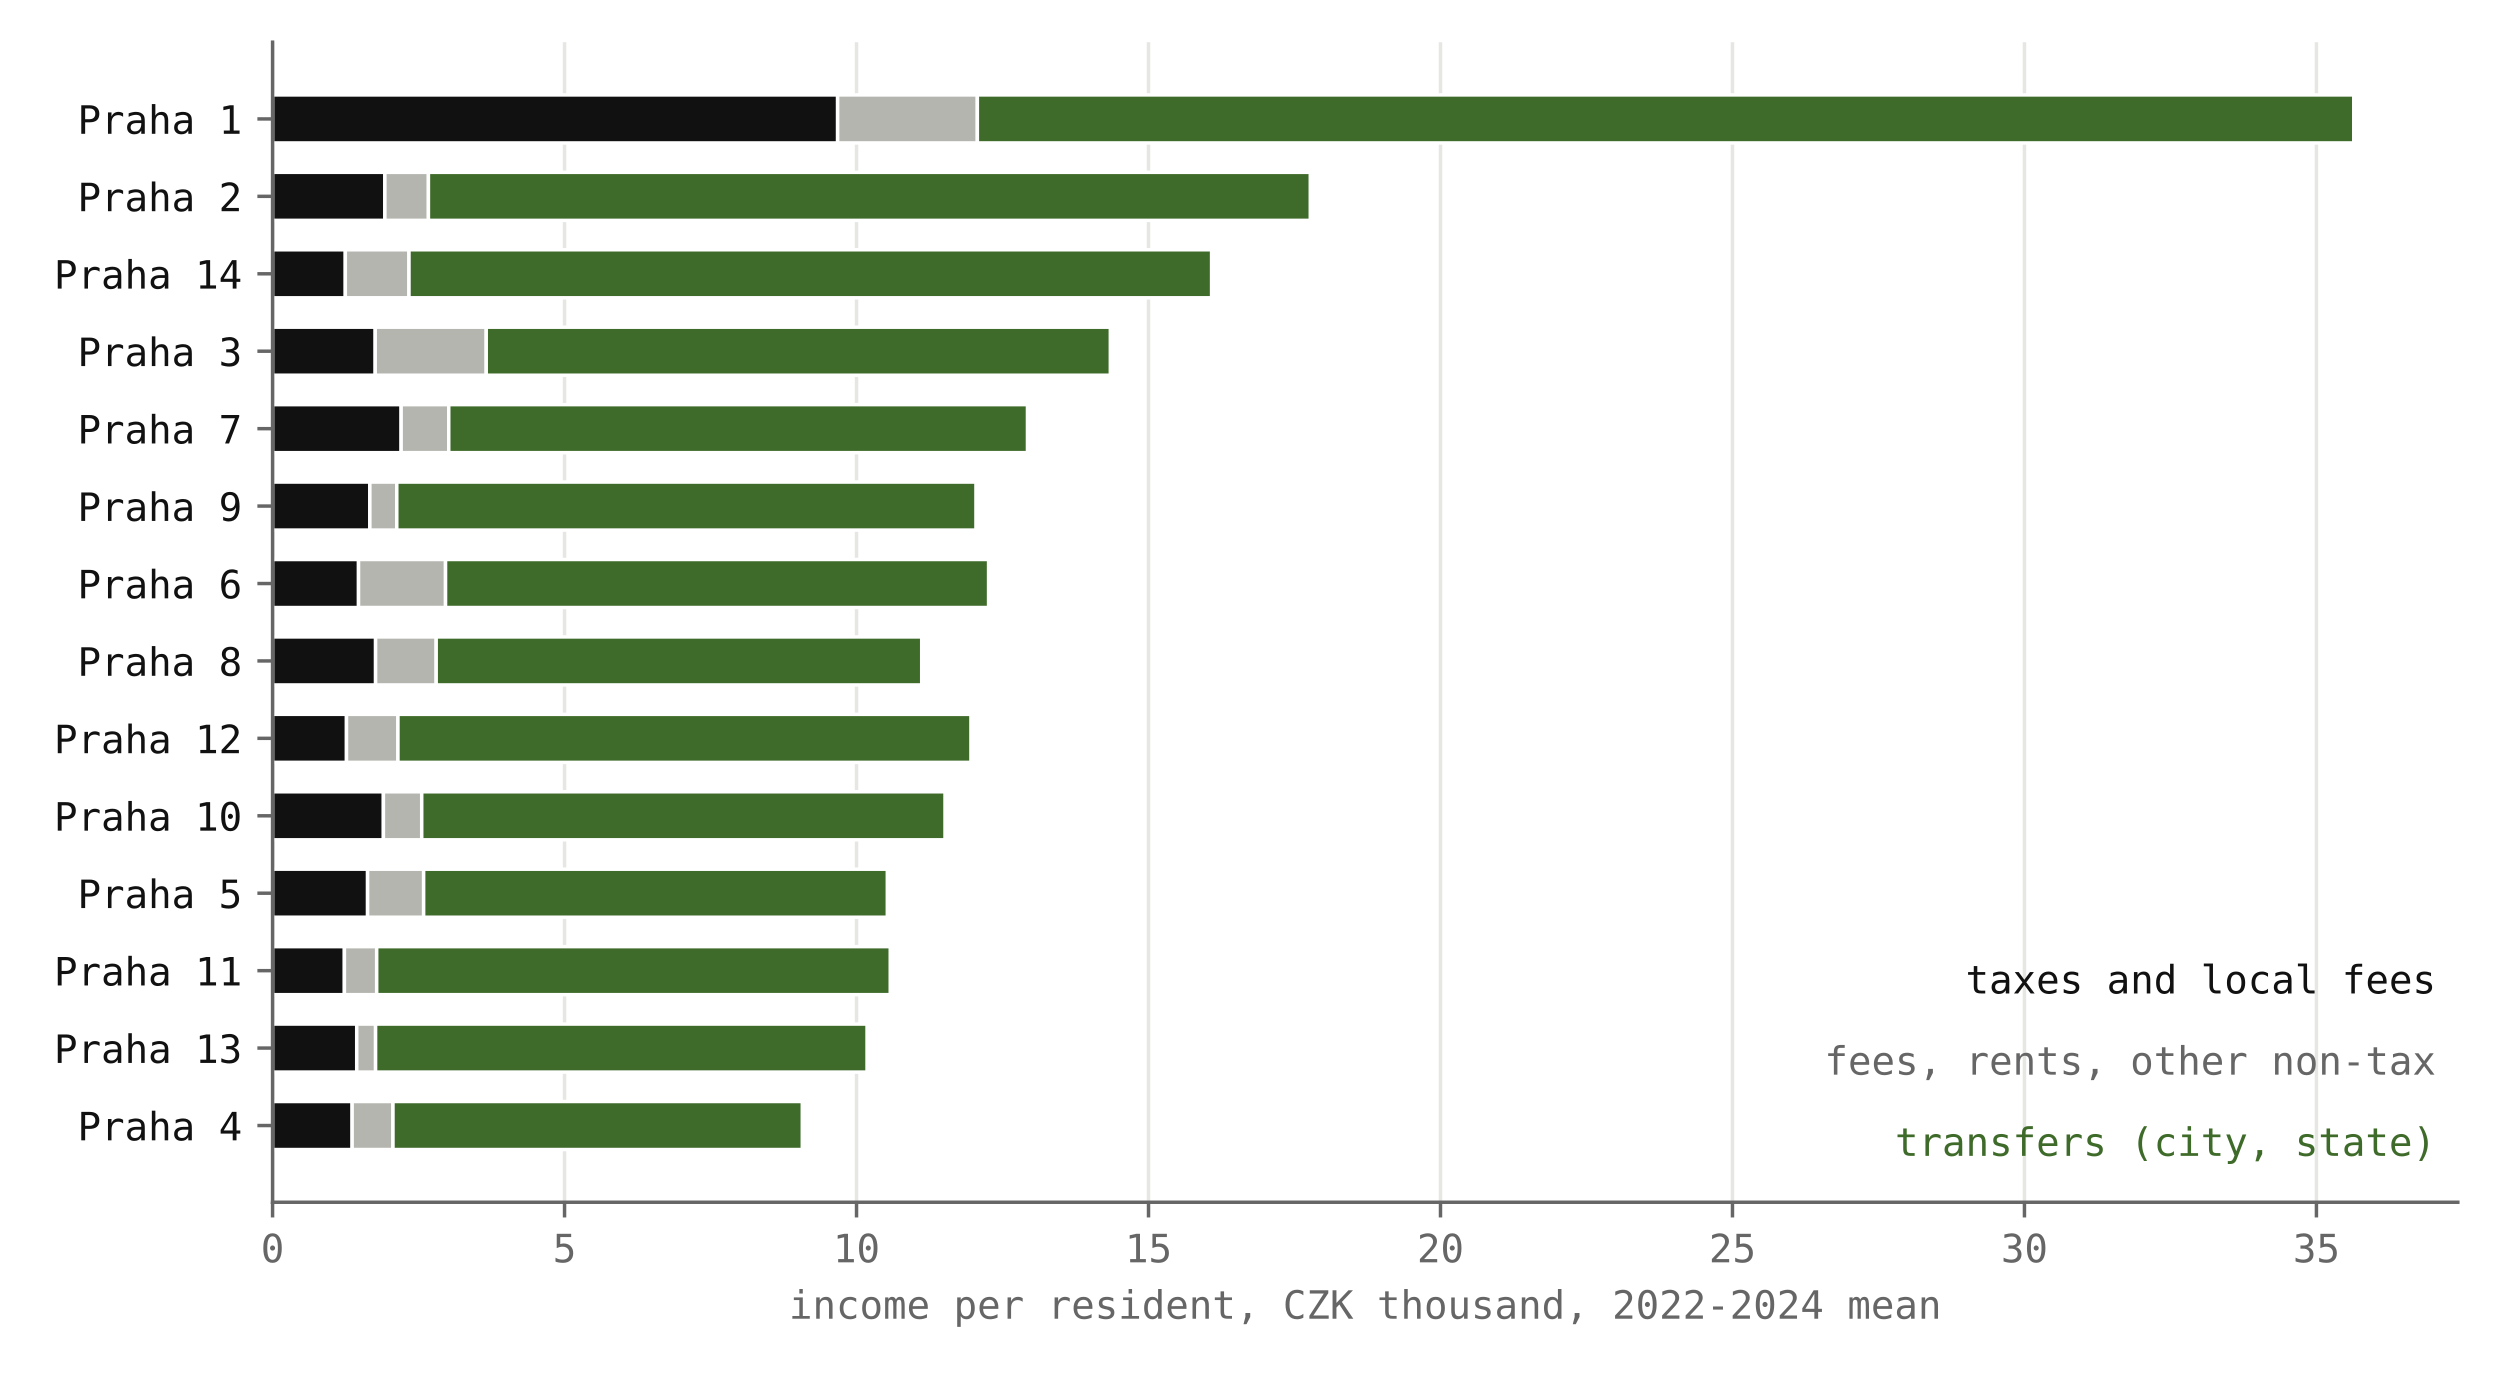
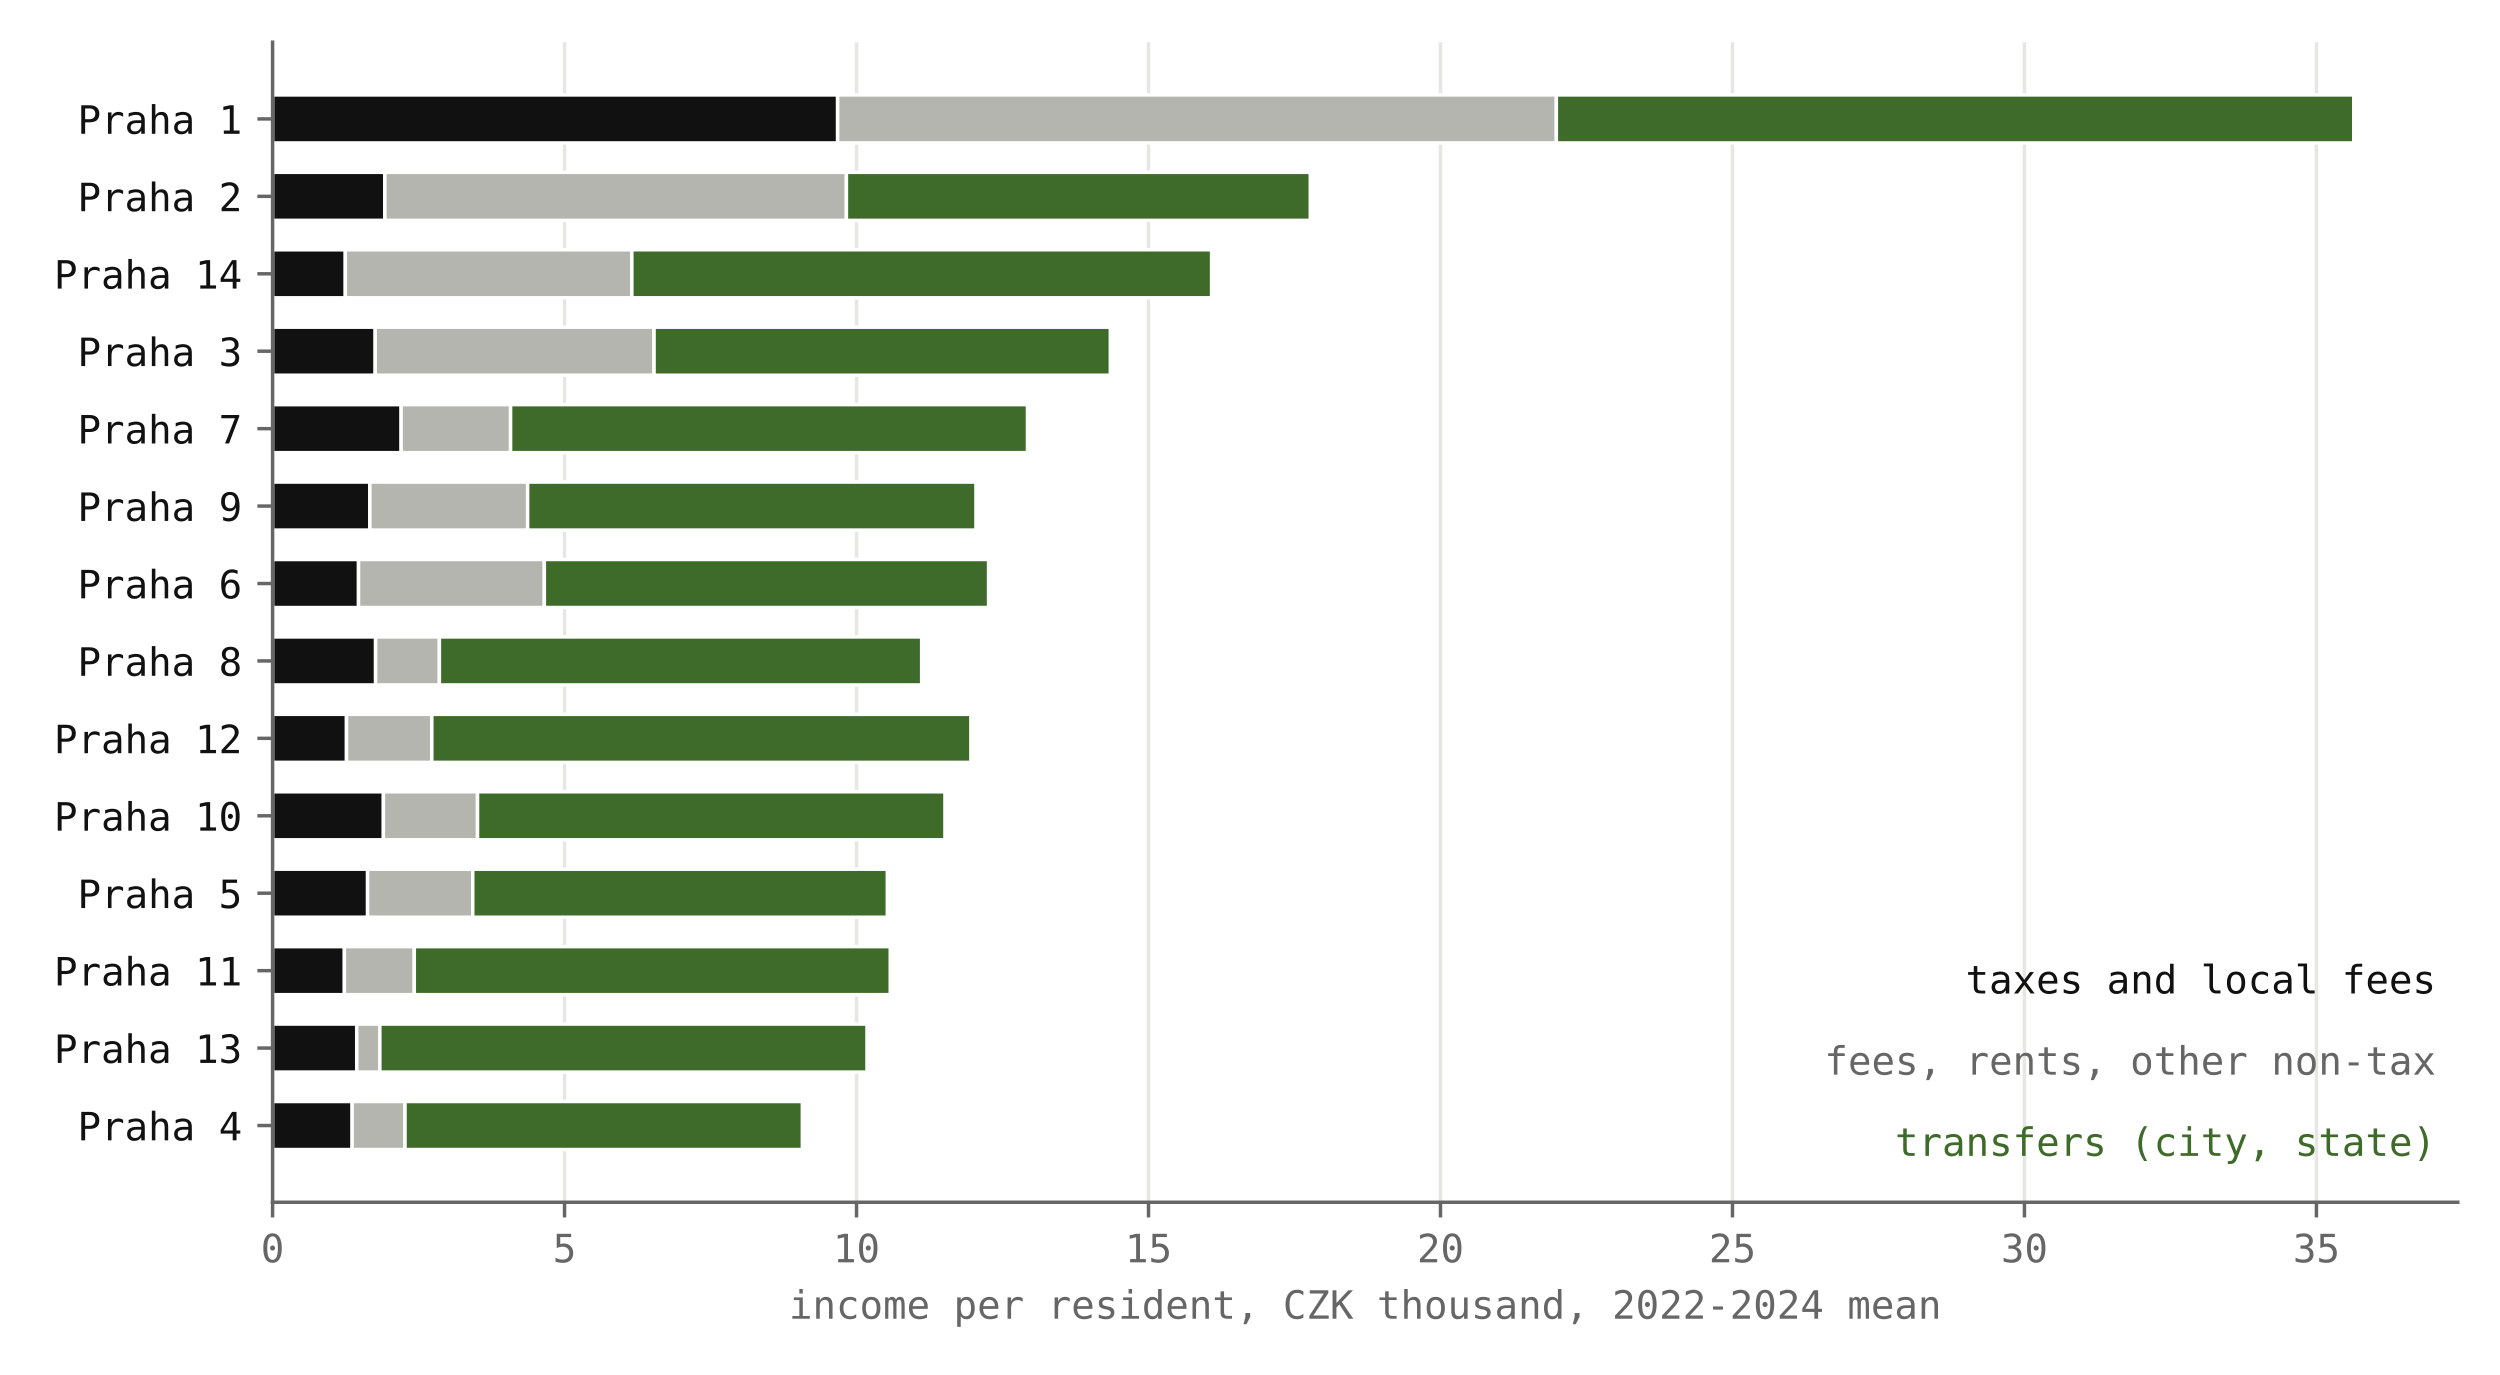
<svg xmlns="http://www.w3.org/2000/svg" xmlns:xlink="http://www.w3.org/1999/xlink" width="576pt" height="316.8pt" viewBox="0 0 576 316.8" version="1.1">
  <defs>
    <style type="text/css">*{stroke-linejoin: round; stroke-linecap: butt}</style>
  </defs>
  <g id="figure_1">
    <g id="patch_1">
      <path d="M 0 316.8  L 576 316.8  L 576 0  L 0 0  z " style="fill: #ffffff" />
    </g>
    <g id="axes_1">
      <g id="patch_2">
        <path d="M 62.8 276.998  L 566.28 276.998  L 566.28 9.72  L 62.8 9.72  z " style="fill: #ffffff" />
      </g>
      <g id="matplotlib.axis_1">
        <g id="xtick_1">
          <g id="line2d_1">
-             <path d="M 62.8 276.998  L 62.8 9.72  " clip-path="url(#p668b9b64ab)" style="fill: none; stroke: #e6e6e3; stroke-width: 0.8; stroke-linecap: square" />
+             <path d="M 62.8 276.998  L 62.8 9.72  " clip-path="url(#p2d9fb5befb)" style="fill: none; stroke: #e6e6e3; stroke-width: 0.8; stroke-linecap: square" />
          </g>
          <g id="line2d_2">
            <defs>
-               <path id="m3b0307596c" d="M 0 0  L 0 3.5  " style="stroke: #666666; stroke-width: 0.8" />
+               <path id="m2f05d78829" d="M 0 0  L 0 3.5  " style="stroke: #666666; stroke-width: 0.8" />
            </defs>
            <g>
-               <use xlink:href="#m3b0307596c" x="62.8" y="276.998" style="fill: #666666; stroke: #666666; stroke-width: 0.8" />
+               <use xlink:href="#m2f05d78829" x="62.8" y="276.998" style="fill: #666666; stroke: #666666; stroke-width: 0.8" />
            </g>
          </g>
          <g id="text_1">
            <text style="font-size: 9px; font-family: 'DejaVu Sans Mono', 'Bitstream Vera Sans Mono', 'Computer Modern Typewriter', 'Andale Mono', 'Nimbus Mono L', 'Courier New', 'Courier', 'Fixed', 'Terminal', monospace; text-anchor: middle; fill: #666666" x="62.8" y="290.836" transform="rotate(-0 62.8 290.8358)">0</text>
          </g>
        </g>
        <g id="xtick_2">
          <g id="line2d_3">
-             <path d="M 130.072 276.998  L 130.072 9.72  " clip-path="url(#p668b9b64ab)" style="fill: none; stroke: #e6e6e3; stroke-width: 0.8; stroke-linecap: square" />
+             <path d="M 130.072 276.998  L 130.072 9.72  " clip-path="url(#p2d9fb5befb)" style="fill: none; stroke: #e6e6e3; stroke-width: 0.8; stroke-linecap: square" />
          </g>
          <g id="line2d_4">
            <g>
-               <use xlink:href="#m3b0307596c" x="130.072" y="276.998" style="fill: #666666; stroke: #666666; stroke-width: 0.8" />
+               <use xlink:href="#m2f05d78829" x="130.072" y="276.998" style="fill: #666666; stroke: #666666; stroke-width: 0.8" />
            </g>
          </g>
          <g id="text_2">
            <text style="font-size: 9px; font-family: 'DejaVu Sans Mono', 'Bitstream Vera Sans Mono', 'Computer Modern Typewriter', 'Andale Mono', 'Nimbus Mono L', 'Courier New', 'Courier', 'Fixed', 'Terminal', monospace; text-anchor: middle; fill: #666666" x="130.072" y="290.836" transform="rotate(-0 130.0725 290.8358)">5</text>
          </g>
        </g>
        <g id="xtick_3">
          <g id="line2d_5">
-             <path d="M 197.345 276.998  L 197.345 9.72  " clip-path="url(#p668b9b64ab)" style="fill: none; stroke: #e6e6e3; stroke-width: 0.8; stroke-linecap: square" />
+             <path d="M 197.345 276.998  L 197.345 9.72  " clip-path="url(#p2d9fb5befb)" style="fill: none; stroke: #e6e6e3; stroke-width: 0.8; stroke-linecap: square" />
          </g>
          <g id="line2d_6">
            <g>
-               <use xlink:href="#m3b0307596c" x="197.345" y="276.998" style="fill: #666666; stroke: #666666; stroke-width: 0.8" />
+               <use xlink:href="#m2f05d78829" x="197.345" y="276.998" style="fill: #666666; stroke: #666666; stroke-width: 0.8" />
            </g>
          </g>
          <g id="text_3">
            <text style="font-size: 9px; font-family: 'DejaVu Sans Mono', 'Bitstream Vera Sans Mono', 'Computer Modern Typewriter', 'Andale Mono', 'Nimbus Mono L', 'Courier New', 'Courier', 'Fixed', 'Terminal', monospace; text-anchor: middle; fill: #666666" x="197.345" y="290.836" transform="rotate(-0 197.345 290.8358)">10</text>
          </g>
        </g>
        <g id="xtick_4">
          <g id="line2d_7">
-             <path d="M 264.617 276.998  L 264.617 9.72  " clip-path="url(#p668b9b64ab)" style="fill: none; stroke: #e6e6e3; stroke-width: 0.8; stroke-linecap: square" />
+             <path d="M 264.617 276.998  L 264.617 9.72  " clip-path="url(#p2d9fb5befb)" style="fill: none; stroke: #e6e6e3; stroke-width: 0.8; stroke-linecap: square" />
          </g>
          <g id="line2d_8">
            <g>
-               <use xlink:href="#m3b0307596c" x="264.617" y="276.998" style="fill: #666666; stroke: #666666; stroke-width: 0.8" />
+               <use xlink:href="#m2f05d78829" x="264.617" y="276.998" style="fill: #666666; stroke: #666666; stroke-width: 0.8" />
            </g>
          </g>
          <g id="text_4">
            <text style="font-size: 9px; font-family: 'DejaVu Sans Mono', 'Bitstream Vera Sans Mono', 'Computer Modern Typewriter', 'Andale Mono', 'Nimbus Mono L', 'Courier New', 'Courier', 'Fixed', 'Terminal', monospace; text-anchor: middle; fill: #666666" x="264.617" y="290.836" transform="rotate(-0 264.6174 290.8358)">15</text>
          </g>
        </g>
        <g id="xtick_5">
          <g id="line2d_9">
-             <path d="M 331.89 276.998  L 331.89 9.72  " clip-path="url(#p668b9b64ab)" style="fill: none; stroke: #e6e6e3; stroke-width: 0.8; stroke-linecap: square" />
+             <path d="M 331.89 276.998  L 331.89 9.72  " clip-path="url(#p2d9fb5befb)" style="fill: none; stroke: #e6e6e3; stroke-width: 0.8; stroke-linecap: square" />
          </g>
          <g id="line2d_10">
            <g>
-               <use xlink:href="#m3b0307596c" x="331.89" y="276.998" style="fill: #666666; stroke: #666666; stroke-width: 0.8" />
+               <use xlink:href="#m2f05d78829" x="331.89" y="276.998" style="fill: #666666; stroke: #666666; stroke-width: 0.8" />
            </g>
          </g>
          <g id="text_5">
            <text style="font-size: 9px; font-family: 'DejaVu Sans Mono', 'Bitstream Vera Sans Mono', 'Computer Modern Typewriter', 'Andale Mono', 'Nimbus Mono L', 'Courier New', 'Courier', 'Fixed', 'Terminal', monospace; text-anchor: middle; fill: #666666" x="331.89" y="290.836" transform="rotate(-0 331.8899 290.8358)">20</text>
          </g>
        </g>
        <g id="xtick_6">
          <g id="line2d_11">
-             <path d="M 399.162 276.998  L 399.162 9.72  " clip-path="url(#p668b9b64ab)" style="fill: none; stroke: #e6e6e3; stroke-width: 0.8; stroke-linecap: square" />
+             <path d="M 399.162 276.998  L 399.162 9.72  " clip-path="url(#p2d9fb5befb)" style="fill: none; stroke: #e6e6e3; stroke-width: 0.8; stroke-linecap: square" />
          </g>
          <g id="line2d_12">
            <g>
-               <use xlink:href="#m3b0307596c" x="399.162" y="276.998" style="fill: #666666; stroke: #666666; stroke-width: 0.8" />
+               <use xlink:href="#m2f05d78829" x="399.162" y="276.998" style="fill: #666666; stroke: #666666; stroke-width: 0.8" />
            </g>
          </g>
          <g id="text_6">
            <text style="font-size: 9px; font-family: 'DejaVu Sans Mono', 'Bitstream Vera Sans Mono', 'Computer Modern Typewriter', 'Andale Mono', 'Nimbus Mono L', 'Courier New', 'Courier', 'Fixed', 'Terminal', monospace; text-anchor: middle; fill: #666666" x="399.162" y="290.836" transform="rotate(-0 399.1624 290.8358)">25</text>
          </g>
        </g>
        <g id="xtick_7">
          <g id="line2d_13">
-             <path d="M 466.435 276.998  L 466.435 9.72  " clip-path="url(#p668b9b64ab)" style="fill: none; stroke: #e6e6e3; stroke-width: 0.8; stroke-linecap: square" />
+             <path d="M 466.435 276.998  L 466.435 9.72  " clip-path="url(#p2d9fb5befb)" style="fill: none; stroke: #e6e6e3; stroke-width: 0.8; stroke-linecap: square" />
          </g>
          <g id="line2d_14">
            <g>
-               <use xlink:href="#m3b0307596c" x="466.435" y="276.998" style="fill: #666666; stroke: #666666; stroke-width: 0.8" />
+               <use xlink:href="#m2f05d78829" x="466.435" y="276.998" style="fill: #666666; stroke: #666666; stroke-width: 0.8" />
            </g>
          </g>
          <g id="text_7">
            <text style="font-size: 9px; font-family: 'DejaVu Sans Mono', 'Bitstream Vera Sans Mono', 'Computer Modern Typewriter', 'Andale Mono', 'Nimbus Mono L', 'Courier New', 'Courier', 'Fixed', 'Terminal', monospace; text-anchor: middle; fill: #666666" x="466.435" y="290.836" transform="rotate(-0 466.4349 290.8358)">30</text>
          </g>
        </g>
        <g id="xtick_8">
          <g id="line2d_15">
-             <path d="M 533.707 276.998  L 533.707 9.72  " clip-path="url(#p668b9b64ab)" style="fill: none; stroke: #e6e6e3; stroke-width: 0.8; stroke-linecap: square" />
+             <path d="M 533.707 276.998  L 533.707 9.72  " clip-path="url(#p2d9fb5befb)" style="fill: none; stroke: #e6e6e3; stroke-width: 0.8; stroke-linecap: square" />
          </g>
          <g id="line2d_16">
            <g>
-               <use xlink:href="#m3b0307596c" x="533.707" y="276.998" style="fill: #666666; stroke: #666666; stroke-width: 0.8" />
+               <use xlink:href="#m2f05d78829" x="533.707" y="276.998" style="fill: #666666; stroke: #666666; stroke-width: 0.8" />
            </g>
          </g>
          <g id="text_8">
            <text style="font-size: 9px; font-family: 'DejaVu Sans Mono', 'Bitstream Vera Sans Mono', 'Computer Modern Typewriter', 'Andale Mono', 'Nimbus Mono L', 'Courier New', 'Courier', 'Fixed', 'Terminal', monospace; text-anchor: middle; fill: #666666" x="533.707" y="290.836" transform="rotate(-0 533.7073 290.8358)">35</text>
          </g>
        </g>
        <g id="text_9">
          <text style="font-size: 9px; font-family: 'DejaVu Sans Mono', 'Bitstream Vera Sans Mono', 'Computer Modern Typewriter', 'Andale Mono', 'Nimbus Mono L', 'Courier New', 'Courier', 'Fixed', 'Terminal', monospace; text-anchor: middle; fill: #666666" x="314.54" y="303.836" transform="rotate(-0 314.54 303.8365)">income per resident, CZK thousand, 2022-2024 mean</text>
        </g>
      </g>
      <g id="matplotlib.axis_2">
        <g id="ytick_1">
          <g id="line2d_17">
            <defs>
-               <path id="mf652eea08c" d="M 0 0  L -3.5 0  " style="stroke: #666666; stroke-width: 0.8" />
+               <path id="m7326fa844a" d="M 0 0  L -3.5 0  " style="stroke: #666666; stroke-width: 0.8" />
            </defs>
            <g>
-               <use xlink:href="#mf652eea08c" x="62.8" y="259.319" style="fill: #666666; stroke: #666666; stroke-width: 0.8" />
+               <use xlink:href="#m7326fa844a" x="62.8" y="259.319" style="fill: #666666; stroke: #666666; stroke-width: 0.8" />
            </g>
          </g>
          <g id="text_10">
            <text style="font-size: 9px; font-family: 'DejaVu Sans Mono', 'Bitstream Vera Sans Mono', 'Computer Modern Typewriter', 'Andale Mono', 'Nimbus Mono L', 'Courier New', 'Courier', 'Fixed', 'Terminal', monospace; text-anchor: end; fill: #111111" x="55.8" y="262.738" transform="rotate(-0 55.8 262.7378)">Praha 4</text>
          </g>
        </g>
        <g id="ytick_2">
          <g id="line2d_18">
            <g>
-               <use xlink:href="#mf652eea08c" x="62.8" y="241.479" style="fill: #666666; stroke: #666666; stroke-width: 0.8" />
+               <use xlink:href="#m7326fa844a" x="62.8" y="241.479" style="fill: #666666; stroke: #666666; stroke-width: 0.8" />
            </g>
          </g>
          <g id="text_11">
            <text style="font-size: 9px; font-family: 'DejaVu Sans Mono', 'Bitstream Vera Sans Mono', 'Computer Modern Typewriter', 'Andale Mono', 'Nimbus Mono L', 'Courier New', 'Courier', 'Fixed', 'Terminal', monospace; text-anchor: end; fill: #111111" x="55.8" y="244.898" transform="rotate(-0 55.8 244.8979)">Praha 13</text>
          </g>
        </g>
        <g id="ytick_3">
          <g id="line2d_19">
            <g>
-               <use xlink:href="#mf652eea08c" x="62.8" y="223.639" style="fill: #666666; stroke: #666666; stroke-width: 0.8" />
+               <use xlink:href="#m7326fa844a" x="62.8" y="223.639" style="fill: #666666; stroke: #666666; stroke-width: 0.8" />
            </g>
          </g>
          <g id="text_12">
            <text style="font-size: 9px; font-family: 'DejaVu Sans Mono', 'Bitstream Vera Sans Mono', 'Computer Modern Typewriter', 'Andale Mono', 'Nimbus Mono L', 'Courier New', 'Courier', 'Fixed', 'Terminal', monospace; text-anchor: end; fill: #111111" x="55.8" y="227.058" transform="rotate(-0 55.8 227.0579)">Praha 11</text>
          </g>
        </g>
        <g id="ytick_4">
          <g id="line2d_20">
            <g>
-               <use xlink:href="#mf652eea08c" x="62.8" y="205.799" style="fill: #666666; stroke: #666666; stroke-width: 0.8" />
+               <use xlink:href="#m7326fa844a" x="62.8" y="205.799" style="fill: #666666; stroke: #666666; stroke-width: 0.8" />
            </g>
          </g>
          <g id="text_13">
            <text style="font-size: 9px; font-family: 'DejaVu Sans Mono', 'Bitstream Vera Sans Mono', 'Computer Modern Typewriter', 'Andale Mono', 'Nimbus Mono L', 'Courier New', 'Courier', 'Fixed', 'Terminal', monospace; text-anchor: end; fill: #111111" x="55.8" y="209.218" transform="rotate(-0 55.8 209.218)">Praha 5</text>
          </g>
        </g>
        <g id="ytick_5">
          <g id="line2d_21">
            <g>
-               <use xlink:href="#mf652eea08c" x="62.8" y="187.959" style="fill: #666666; stroke: #666666; stroke-width: 0.8" />
+               <use xlink:href="#m7326fa844a" x="62.8" y="187.959" style="fill: #666666; stroke: #666666; stroke-width: 0.8" />
            </g>
          </g>
          <g id="text_14">
            <text style="font-size: 9px; font-family: 'DejaVu Sans Mono', 'Bitstream Vera Sans Mono', 'Computer Modern Typewriter', 'Andale Mono', 'Nimbus Mono L', 'Courier New', 'Courier', 'Fixed', 'Terminal', monospace; text-anchor: end; fill: #111111" x="55.8" y="191.378" transform="rotate(-0 55.8 191.3781)">Praha 10</text>
          </g>
        </g>
        <g id="ytick_6">
          <g id="line2d_22">
            <g>
-               <use xlink:href="#mf652eea08c" x="62.8" y="170.119" style="fill: #666666; stroke: #666666; stroke-width: 0.8" />
+               <use xlink:href="#m7326fa844a" x="62.8" y="170.119" style="fill: #666666; stroke: #666666; stroke-width: 0.8" />
            </g>
          </g>
          <g id="text_15">
            <text style="font-size: 9px; font-family: 'DejaVu Sans Mono', 'Bitstream Vera Sans Mono', 'Computer Modern Typewriter', 'Andale Mono', 'Nimbus Mono L', 'Courier New', 'Courier', 'Fixed', 'Terminal', monospace; text-anchor: end; fill: #111111" x="55.8" y="173.538" transform="rotate(-0 55.8 173.5381)">Praha 12</text>
          </g>
        </g>
        <g id="ytick_7">
          <g id="line2d_23">
            <g>
-               <use xlink:href="#mf652eea08c" x="62.8" y="152.279" style="fill: #666666; stroke: #666666; stroke-width: 0.8" />
+               <use xlink:href="#m7326fa844a" x="62.8" y="152.279" style="fill: #666666; stroke: #666666; stroke-width: 0.8" />
            </g>
          </g>
          <g id="text_16">
            <text style="font-size: 9px; font-family: 'DejaVu Sans Mono', 'Bitstream Vera Sans Mono', 'Computer Modern Typewriter', 'Andale Mono', 'Nimbus Mono L', 'Courier New', 'Courier', 'Fixed', 'Terminal', monospace; text-anchor: end; fill: #111111" x="55.8" y="155.698" transform="rotate(-0 55.8 155.6982)">Praha 8</text>
          </g>
        </g>
        <g id="ytick_8">
          <g id="line2d_24">
            <g>
-               <use xlink:href="#mf652eea08c" x="62.8" y="134.439" style="fill: #666666; stroke: #666666; stroke-width: 0.8" />
+               <use xlink:href="#m7326fa844a" x="62.8" y="134.439" style="fill: #666666; stroke: #666666; stroke-width: 0.8" />
            </g>
          </g>
          <g id="text_17">
            <text style="font-size: 9px; font-family: 'DejaVu Sans Mono', 'Bitstream Vera Sans Mono', 'Computer Modern Typewriter', 'Andale Mono', 'Nimbus Mono L', 'Courier New', 'Courier', 'Fixed', 'Terminal', monospace; text-anchor: end; fill: #111111" x="55.8" y="137.858" transform="rotate(-0 55.8 137.8583)">Praha 6</text>
          </g>
        </g>
        <g id="ytick_9">
          <g id="line2d_25">
            <g>
-               <use xlink:href="#mf652eea08c" x="62.8" y="116.599" style="fill: #666666; stroke: #666666; stroke-width: 0.8" />
+               <use xlink:href="#m7326fa844a" x="62.8" y="116.599" style="fill: #666666; stroke: #666666; stroke-width: 0.8" />
            </g>
          </g>
          <g id="text_18">
            <text style="font-size: 9px; font-family: 'DejaVu Sans Mono', 'Bitstream Vera Sans Mono', 'Computer Modern Typewriter', 'Andale Mono', 'Nimbus Mono L', 'Courier New', 'Courier', 'Fixed', 'Terminal', monospace; text-anchor: end; fill: #111111" x="55.8" y="120.018" transform="rotate(-0 55.8 120.0183)">Praha 9</text>
          </g>
        </g>
        <g id="ytick_10">
          <g id="line2d_26">
            <g>
-               <use xlink:href="#mf652eea08c" x="62.8" y="98.759" style="fill: #666666; stroke: #666666; stroke-width: 0.8" />
+               <use xlink:href="#m7326fa844a" x="62.8" y="98.759" style="fill: #666666; stroke: #666666; stroke-width: 0.8" />
            </g>
          </g>
          <g id="text_19">
            <text style="font-size: 9px; font-family: 'DejaVu Sans Mono', 'Bitstream Vera Sans Mono', 'Computer Modern Typewriter', 'Andale Mono', 'Nimbus Mono L', 'Courier New', 'Courier', 'Fixed', 'Terminal', monospace; text-anchor: end; fill: #111111" x="55.8" y="102.178" transform="rotate(-0 55.8 102.1784)">Praha 7</text>
          </g>
        </g>
        <g id="ytick_11">
          <g id="line2d_27">
            <g>
-               <use xlink:href="#mf652eea08c" x="62.8" y="80.919" style="fill: #666666; stroke: #666666; stroke-width: 0.8" />
+               <use xlink:href="#m7326fa844a" x="62.8" y="80.919" style="fill: #666666; stroke: #666666; stroke-width: 0.8" />
            </g>
          </g>
          <g id="text_20">
            <text style="font-size: 9px; font-family: 'DejaVu Sans Mono', 'Bitstream Vera Sans Mono', 'Computer Modern Typewriter', 'Andale Mono', 'Nimbus Mono L', 'Courier New', 'Courier', 'Fixed', 'Terminal', monospace; text-anchor: end; fill: #111111" x="55.8" y="84.338" transform="rotate(-0 55.8 84.33847)">Praha 3</text>
          </g>
        </g>
        <g id="ytick_12">
          <g id="line2d_28">
            <g>
-               <use xlink:href="#mf652eea08c" x="62.8" y="63.079" style="fill: #666666; stroke: #666666; stroke-width: 0.8" />
+               <use xlink:href="#m7326fa844a" x="62.8" y="63.079" style="fill: #666666; stroke: #666666; stroke-width: 0.8" />
            </g>
          </g>
          <g id="text_21">
            <text style="font-size: 9px; font-family: 'DejaVu Sans Mono', 'Bitstream Vera Sans Mono', 'Computer Modern Typewriter', 'Andale Mono', 'Nimbus Mono L', 'Courier New', 'Courier', 'Fixed', 'Terminal', monospace; text-anchor: end; fill: #111111" x="55.8" y="66.499" transform="rotate(-0 55.8 66.49854)">Praha 14</text>
          </g>
        </g>
        <g id="ytick_13">
          <g id="line2d_29">
            <g>
-               <use xlink:href="#mf652eea08c" x="62.8" y="45.239" style="fill: #666666; stroke: #666666; stroke-width: 0.8" />
+               <use xlink:href="#m7326fa844a" x="62.8" y="45.239" style="fill: #666666; stroke: #666666; stroke-width: 0.8" />
            </g>
          </g>
          <g id="text_22">
            <text style="font-size: 9px; font-family: 'DejaVu Sans Mono', 'Bitstream Vera Sans Mono', 'Computer Modern Typewriter', 'Andale Mono', 'Nimbus Mono L', 'Courier New', 'Courier', 'Fixed', 'Terminal', monospace; text-anchor: end; fill: #111111" x="55.8" y="48.659" transform="rotate(-0 55.8 48.65861)">Praha 2</text>
          </g>
        </g>
        <g id="ytick_14">
          <g id="line2d_30">
            <g>
-               <use xlink:href="#mf652eea08c" x="62.8" y="27.399" style="fill: #666666; stroke: #666666; stroke-width: 0.8" />
+               <use xlink:href="#m7326fa844a" x="62.8" y="27.399" style="fill: #666666; stroke: #666666; stroke-width: 0.8" />
            </g>
          </g>
          <g id="text_23">
            <text style="font-size: 9px; font-family: 'DejaVu Sans Mono', 'Bitstream Vera Sans Mono', 'Computer Modern Typewriter', 'Andale Mono', 'Nimbus Mono L', 'Courier New', 'Courier', 'Fixed', 'Terminal', monospace; text-anchor: end; fill: #111111" x="55.8" y="30.819" transform="rotate(-0 55.8 30.81867)">Praha 1</text>
          </g>
        </g>
      </g>
      <g id="patch_3">
-         <path d="M 62.8 264.849  L 81.138 264.849  L 81.138 253.788  L 62.8 253.788  z " clip-path="url(#p668b9b64ab)" style="fill: #111111; stroke: #ffffff; stroke-width: 0.8; stroke-linejoin: miter" />
+         <path d="M 62.8 264.849  L 81.138 264.849  L 81.138 253.788  L 62.8 253.788  z " clip-path="url(#p2d9fb5befb)" style="fill: #111111; stroke: #ffffff; stroke-width: 0.8; stroke-linejoin: miter" />
      </g>
      <g id="patch_4">
-         <path d="M 81.138 264.849  L 90.543 264.849  L 90.543 253.788  L 81.138 253.788  z " clip-path="url(#p668b9b64ab)" style="fill: #b5b5b0; stroke: #ffffff; stroke-width: 0.8; stroke-linejoin: miter" />
+         <path d="M 81.138 264.849  L 93.315 264.849  L 93.315 253.788  L 81.138 253.788  z " clip-path="url(#p2d9fb5befb)" style="fill: #b5b5b0; stroke: #ffffff; stroke-width: 0.8; stroke-linejoin: miter" />
      </g>
      <g id="patch_5">
-         <path d="M 90.543 264.849  L 184.846 264.849  L 184.846 253.788  L 90.543 253.788  z " clip-path="url(#p668b9b64ab)" style="fill: #3f6b2a; stroke: #ffffff; stroke-width: 0.8; stroke-linejoin: miter" />
+         <path d="M 93.315 264.849  L 184.859 264.849  L 184.859 253.788  L 93.315 253.788  z " clip-path="url(#p2d9fb5befb)" style="fill: #3f6b2a; stroke: #ffffff; stroke-width: 0.8; stroke-linejoin: miter" />
      </g>
      <g id="patch_6">
-         <path d="M 62.8 247.009  L 82.188 247.009  L 82.188 235.948  L 62.8 235.948  z " clip-path="url(#p668b9b64ab)" style="fill: #111111; stroke: #ffffff; stroke-width: 0.8; stroke-linejoin: miter" />
+         <path d="M 62.8 247.009  L 82.188 247.009  L 82.188 235.948  L 62.8 235.948  z " clip-path="url(#p2d9fb5befb)" style="fill: #111111; stroke: #ffffff; stroke-width: 0.8; stroke-linejoin: miter" />
      </g>
      <g id="patch_7">
-         <path d="M 82.188 247.009  L 86.534 247.009  L 86.534 235.948  L 82.188 235.948  z " clip-path="url(#p668b9b64ab)" style="fill: #b5b5b0; stroke: #ffffff; stroke-width: 0.8; stroke-linejoin: miter" />
+         <path d="M 82.188 247.009  L 87.516 247.009  L 87.516 235.948  L 82.188 235.948  z " clip-path="url(#p2d9fb5befb)" style="fill: #b5b5b0; stroke: #ffffff; stroke-width: 0.8; stroke-linejoin: miter" />
      </g>
      <g id="patch_8">
-         <path d="M 86.534 247.009  L 199.767 247.009  L 199.767 235.948  L 86.534 235.948  z " clip-path="url(#p668b9b64ab)" style="fill: #3f6b2a; stroke: #ffffff; stroke-width: 0.8; stroke-linejoin: miter" />
+         <path d="M 87.516 247.009  L 199.753 247.009  L 199.753 235.948  L 87.516 235.948  z " clip-path="url(#p2d9fb5befb)" style="fill: #3f6b2a; stroke: #ffffff; stroke-width: 0.8; stroke-linejoin: miter" />
      </g>
      <g id="patch_9">
-         <path d="M 62.8 229.169  L 79.349 229.169  L 79.349 218.108  L 62.8 218.108  z " clip-path="url(#p668b9b64ab)" style="fill: #111111; stroke: #ffffff; stroke-width: 0.8; stroke-linejoin: miter" />
+         <path d="M 62.8 229.169  L 79.349 229.169  L 79.349 218.108  L 62.8 218.108  z " clip-path="url(#p2d9fb5befb)" style="fill: #111111; stroke: #ffffff; stroke-width: 0.8; stroke-linejoin: miter" />
      </g>
      <g id="patch_10">
-         <path d="M 79.349 229.169  L 86.789 229.169  L 86.789 218.108  L 79.349 218.108  z " clip-path="url(#p668b9b64ab)" style="fill: #b5b5b0; stroke: #ffffff; stroke-width: 0.8; stroke-linejoin: miter" />
+         <path d="M 79.349 229.169  L 95.454 229.169  L 95.454 218.108  L 79.349 218.108  z " clip-path="url(#p2d9fb5befb)" style="fill: #b5b5b0; stroke: #ffffff; stroke-width: 0.8; stroke-linejoin: miter" />
      </g>
      <g id="patch_11">
-         <path d="M 86.789 229.169  L 205.108 229.169  L 205.108 218.108  L 86.789 218.108  z " clip-path="url(#p668b9b64ab)" style="fill: #3f6b2a; stroke: #ffffff; stroke-width: 0.8; stroke-linejoin: miter" />
+         <path d="M 95.454 229.169  L 205.108 229.169  L 205.108 218.108  L 95.454 218.108  z " clip-path="url(#p2d9fb5befb)" style="fill: #3f6b2a; stroke: #ffffff; stroke-width: 0.8; stroke-linejoin: miter" />
      </g>
      <g id="patch_12">
-         <path d="M 62.8 211.329  L 84.69 211.329  L 84.69 200.268  L 62.8 200.268  z " clip-path="url(#p668b9b64ab)" style="fill: #111111; stroke: #ffffff; stroke-width: 0.8; stroke-linejoin: miter" />
+         <path d="M 62.8 211.329  L 84.69 211.329  L 84.69 200.268  L 62.8 200.268  z " clip-path="url(#p2d9fb5befb)" style="fill: #111111; stroke: #ffffff; stroke-width: 0.8; stroke-linejoin: miter" />
      </g>
      <g id="patch_13">
-         <path d="M 84.69 211.329  L 97.607 211.329  L 97.607 200.268  L 84.69 200.268  z " clip-path="url(#p668b9b64ab)" style="fill: #b5b5b0; stroke: #ffffff; stroke-width: 0.8; stroke-linejoin: miter" />
+         <path d="M 84.69 211.329  L 108.922 211.329  L 108.922 200.268  L 84.69 200.268  z " clip-path="url(#p2d9fb5befb)" style="fill: #b5b5b0; stroke: #ffffff; stroke-width: 0.8; stroke-linejoin: miter" />
      </g>
      <g id="patch_14">
-         <path d="M 97.607 211.329  L 204.435 211.329  L 204.435 200.268  L 97.607 200.268  z " clip-path="url(#p668b9b64ab)" style="fill: #3f6b2a; stroke: #ffffff; stroke-width: 0.8; stroke-linejoin: miter" />
+         <path d="M 108.922 211.329  L 204.435 211.329  L 204.435 200.268  L 108.922 200.268  z " clip-path="url(#p2d9fb5befb)" style="fill: #3f6b2a; stroke: #ffffff; stroke-width: 0.8; stroke-linejoin: miter" />
      </g>
      <g id="patch_15">
-         <path d="M 62.8 193.489  L 88.337 193.489  L 88.337 182.428  L 62.8 182.428  z " clip-path="url(#p668b9b64ab)" style="fill: #111111; stroke: #ffffff; stroke-width: 0.8; stroke-linejoin: miter" />
+         <path d="M 62.8 193.489  L 88.337 193.489  L 88.337 182.428  L 62.8 182.428  z " clip-path="url(#p2d9fb5befb)" style="fill: #111111; stroke: #ffffff; stroke-width: 0.8; stroke-linejoin: miter" />
      </g>
      <g id="patch_16">
-         <path d="M 88.337 193.489  L 97.163 193.489  L 97.163 182.428  L 88.337 182.428  z " clip-path="url(#p668b9b64ab)" style="fill: #b5b5b0; stroke: #ffffff; stroke-width: 0.8; stroke-linejoin: miter" />
+         <path d="M 88.337 193.489  L 110.025 193.489  L 110.025 182.428  L 88.337 182.428  z " clip-path="url(#p2d9fb5befb)" style="fill: #b5b5b0; stroke: #ffffff; stroke-width: 0.8; stroke-linejoin: miter" />
      </g>
      <g id="patch_17">
-         <path d="M 97.163 193.489  L 217.729 193.489  L 217.729 182.428  L 97.163 182.428  z " clip-path="url(#p668b9b64ab)" style="fill: #3f6b2a; stroke: #ffffff; stroke-width: 0.8; stroke-linejoin: miter" />
+         <path d="M 110.025 193.489  L 217.715 193.489  L 217.715 182.428  L 110.025 182.428  z " clip-path="url(#p2d9fb5befb)" style="fill: #3f6b2a; stroke: #ffffff; stroke-width: 0.8; stroke-linejoin: miter" />
      </g>
      <g id="patch_18">
-         <path d="M 62.8 175.649  L 79.833 175.649  L 79.833 164.588  L 62.8 164.588  z " clip-path="url(#p668b9b64ab)" style="fill: #111111; stroke: #ffffff; stroke-width: 0.8; stroke-linejoin: miter" />
+         <path d="M 62.8 175.649  L 79.833 175.649  L 79.833 164.588  L 62.8 164.588  z " clip-path="url(#p2d9fb5befb)" style="fill: #111111; stroke: #ffffff; stroke-width: 0.8; stroke-linejoin: miter" />
      </g>
      <g id="patch_19">
-         <path d="M 79.833 175.649  L 91.687 175.649  L 91.687 164.588  L 79.833 164.588  z " clip-path="url(#p668b9b64ab)" style="fill: #b5b5b0; stroke: #ffffff; stroke-width: 0.8; stroke-linejoin: miter" />
+         <path d="M 79.833 175.649  L 99.49 175.649  L 99.49 164.588  L 79.833 164.588  z " clip-path="url(#p2d9fb5befb)" style="fill: #b5b5b0; stroke: #ffffff; stroke-width: 0.8; stroke-linejoin: miter" />
      </g>
      <g id="patch_20">
-         <path d="M 91.687 175.649  L 223.702 175.649  L 223.702 164.588  L 91.687 164.588  z " clip-path="url(#p668b9b64ab)" style="fill: #3f6b2a; stroke: #ffffff; stroke-width: 0.8; stroke-linejoin: miter" />
+         <path d="M 99.49 175.649  L 223.689 175.649  L 223.689 164.588  L 99.49 164.588  z " clip-path="url(#p2d9fb5befb)" style="fill: #3f6b2a; stroke: #ffffff; stroke-width: 0.8; stroke-linejoin: miter" />
      </g>
      <g id="patch_21">
-         <path d="M 62.8 157.809  L 86.534 157.809  L 86.534 146.749  L 62.8 146.749  z " clip-path="url(#p668b9b64ab)" style="fill: #111111; stroke: #ffffff; stroke-width: 0.8; stroke-linejoin: miter" />
+         <path d="M 62.8 157.809  L 86.534 157.809  L 86.534 146.749  L 62.8 146.749  z " clip-path="url(#p2d9fb5befb)" style="fill: #111111; stroke: #ffffff; stroke-width: 0.8; stroke-linejoin: miter" />
      </g>
      <g id="patch_22">
-         <path d="M 86.534 157.809  L 100.499 157.809  L 100.499 146.749  L 86.534 146.749  z " clip-path="url(#p668b9b64ab)" style="fill: #b5b5b0; stroke: #ffffff; stroke-width: 0.8; stroke-linejoin: miter" />
+         <path d="M 86.534 157.809  L 101.239 157.809  L 101.239 146.749  L 86.534 146.749  z " clip-path="url(#p2d9fb5befb)" style="fill: #b5b5b0; stroke: #ffffff; stroke-width: 0.8; stroke-linejoin: miter" />
      </g>
      <g id="patch_23">
-         <path d="M 100.499 157.809  L 212.36 157.809  L 212.36 146.749  L 100.499 146.749  z " clip-path="url(#p668b9b64ab)" style="fill: #3f6b2a; stroke: #ffffff; stroke-width: 0.8; stroke-linejoin: miter" />
+         <path d="M 101.239 157.809  L 212.347 157.809  L 212.347 146.749  L 101.239 146.749  z " clip-path="url(#p2d9fb5befb)" style="fill: #3f6b2a; stroke: #ffffff; stroke-width: 0.8; stroke-linejoin: miter" />
      </g>
      <g id="patch_24">
-         <path d="M 62.8 139.969  L 82.605 139.969  L 82.605 128.909  L 62.8 128.909  z " clip-path="url(#p668b9b64ab)" style="fill: #111111; stroke: #ffffff; stroke-width: 0.8; stroke-linejoin: miter" />
+         <path d="M 62.8 139.969  L 82.605 139.969  L 82.605 128.909  L 62.8 128.909  z " clip-path="url(#p2d9fb5befb)" style="fill: #111111; stroke: #ffffff; stroke-width: 0.8; stroke-linejoin: miter" />
      </g>
      <g id="patch_25">
-         <path d="M 82.605 139.969  L 102.652 139.969  L 102.652 128.909  L 82.605 128.909  z " clip-path="url(#p668b9b64ab)" style="fill: #b5b5b0; stroke: #ffffff; stroke-width: 0.8; stroke-linejoin: miter" />
+         <path d="M 82.605 139.969  L 125.417 139.969  L 125.417 128.909  L 82.605 128.909  z " clip-path="url(#p2d9fb5befb)" style="fill: #b5b5b0; stroke: #ffffff; stroke-width: 0.8; stroke-linejoin: miter" />
      </g>
      <g id="patch_26">
-         <path d="M 102.652 139.969  L 227.766 139.969  L 227.766 128.909  L 102.652 128.909  z " clip-path="url(#p668b9b64ab)" style="fill: #3f6b2a; stroke: #ffffff; stroke-width: 0.8; stroke-linejoin: miter" />
+         <path d="M 125.417 139.969  L 227.766 139.969  L 227.766 128.909  L 125.417 128.909  z " clip-path="url(#p2d9fb5befb)" style="fill: #3f6b2a; stroke: #ffffff; stroke-width: 0.8; stroke-linejoin: miter" />
      </g>
      <g id="patch_27">
-         <path d="M 62.8 122.129  L 85.215 122.129  L 85.215 111.069  L 62.8 111.069  z " clip-path="url(#p668b9b64ab)" style="fill: #111111; stroke: #ffffff; stroke-width: 0.8; stroke-linejoin: miter" />
+         <path d="M 62.8 122.129  L 85.215 122.129  L 85.215 111.069  L 62.8 111.069  z " clip-path="url(#p2d9fb5befb)" style="fill: #111111; stroke: #ffffff; stroke-width: 0.8; stroke-linejoin: miter" />
      </g>
      <g id="patch_28">
-         <path d="M 85.215 122.129  L 91.418 122.129  L 91.418 111.069  L 85.215 111.069  z " clip-path="url(#p668b9b64ab)" style="fill: #b5b5b0; stroke: #ffffff; stroke-width: 0.8; stroke-linejoin: miter" />
+         <path d="M 85.215 122.129  L 121.569 122.129  L 121.569 111.069  L 85.215 111.069  z " clip-path="url(#p2d9fb5befb)" style="fill: #b5b5b0; stroke: #ffffff; stroke-width: 0.8; stroke-linejoin: miter" />
      </g>
      <g id="patch_29">
-         <path d="M 91.418 122.129  L 224.859 122.129  L 224.859 111.069  L 91.418 111.069  z " clip-path="url(#p668b9b64ab)" style="fill: #3f6b2a; stroke: #ffffff; stroke-width: 0.8; stroke-linejoin: miter" />
+         <path d="M 121.569 122.129  L 224.859 122.129  L 224.859 111.069  L 121.569 111.069  z " clip-path="url(#p2d9fb5befb)" style="fill: #3f6b2a; stroke: #ffffff; stroke-width: 0.8; stroke-linejoin: miter" />
      </g>
      <g id="patch_30">
-         <path d="M 62.8 104.289  L 92.427 104.289  L 92.427 93.229  L 62.8 93.229  z " clip-path="url(#p668b9b64ab)" style="fill: #111111; stroke: #ffffff; stroke-width: 0.8; stroke-linejoin: miter" />
+         <path d="M 62.8 104.289  L 92.427 104.289  L 92.427 93.229  L 62.8 93.229  z " clip-path="url(#p2d9fb5befb)" style="fill: #111111; stroke: #ffffff; stroke-width: 0.8; stroke-linejoin: miter" />
      </g>
      <g id="patch_31">
-         <path d="M 92.427 104.289  L 103.392 104.289  L 103.392 93.229  L 92.427 93.229  z " clip-path="url(#p668b9b64ab)" style="fill: #b5b5b0; stroke: #ffffff; stroke-width: 0.8; stroke-linejoin: miter" />
+         <path d="M 92.427 104.289  L 117.641 104.289  L 117.641 93.229  L 92.427 93.229  z " clip-path="url(#p2d9fb5befb)" style="fill: #b5b5b0; stroke: #ffffff; stroke-width: 0.8; stroke-linejoin: miter" />
      </g>
      <g id="patch_32">
-         <path d="M 103.392 104.289  L 236.726 104.289  L 236.726 93.229  L 103.392 93.229  z " clip-path="url(#p668b9b64ab)" style="fill: #3f6b2a; stroke: #ffffff; stroke-width: 0.8; stroke-linejoin: miter" />
+         <path d="M 117.641 104.289  L 236.726 104.289  L 236.726 93.229  L 117.641 93.229  z " clip-path="url(#p2d9fb5befb)" style="fill: #3f6b2a; stroke: #ffffff; stroke-width: 0.8; stroke-linejoin: miter" />
      </g>
      <g id="patch_33">
-         <path d="M 62.8 86.45  L 86.453 86.45  L 86.453 75.389  L 62.8 75.389  z " clip-path="url(#p668b9b64ab)" style="fill: #111111; stroke: #ffffff; stroke-width: 0.8; stroke-linejoin: miter" />
+         <path d="M 62.8 86.45  L 86.453 86.45  L 86.453 75.389  L 62.8 75.389  z " clip-path="url(#p2d9fb5befb)" style="fill: #111111; stroke: #ffffff; stroke-width: 0.8; stroke-linejoin: miter" />
      </g>
      <g id="patch_34">
-         <path d="M 86.453 86.45  L 112.03 86.45  L 112.03 75.389  L 86.453 75.389  z " clip-path="url(#p668b9b64ab)" style="fill: #b5b5b0; stroke: #ffffff; stroke-width: 0.8; stroke-linejoin: miter" />
+         <path d="M 86.453 86.45  L 150.698 86.45  L 150.698 75.389  L 86.453 75.389  z " clip-path="url(#p2d9fb5befb)" style="fill: #b5b5b0; stroke: #ffffff; stroke-width: 0.8; stroke-linejoin: miter" />
      </g>
      <g id="patch_35">
-         <path d="M 112.03 86.45  L 255.818 86.45  L 255.818 75.389  L 112.03 75.389  z " clip-path="url(#p668b9b64ab)" style="fill: #3f6b2a; stroke: #ffffff; stroke-width: 0.8; stroke-linejoin: miter" />
+         <path d="M 150.698 86.45  L 255.818 86.45  L 255.818 75.389  L 150.698 75.389  z " clip-path="url(#p2d9fb5befb)" style="fill: #3f6b2a; stroke: #ffffff; stroke-width: 0.8; stroke-linejoin: miter" />
      </g>
      <g id="patch_36">
-         <path d="M 62.8 68.61  L 79.564 68.61  L 79.564 57.549  L 62.8 57.549  z " clip-path="url(#p668b9b64ab)" style="fill: #111111; stroke: #ffffff; stroke-width: 0.8; stroke-linejoin: miter" />
+         <path d="M 62.8 68.61  L 79.564 68.61  L 79.564 57.549  L 62.8 57.549  z " clip-path="url(#p2d9fb5befb)" style="fill: #111111; stroke: #ffffff; stroke-width: 0.8; stroke-linejoin: miter" />
      </g>
      <g id="patch_37">
-         <path d="M 79.564 68.61  L 94.23 68.61  L 94.23 57.549  L 79.564 57.549  z " clip-path="url(#p668b9b64ab)" style="fill: #b5b5b0; stroke: #ffffff; stroke-width: 0.8; stroke-linejoin: miter" />
+         <path d="M 79.564 68.61  L 145.572 68.61  L 145.572 57.549  L 79.564 57.549  z " clip-path="url(#p2d9fb5befb)" style="fill: #b5b5b0; stroke: #ffffff; stroke-width: 0.8; stroke-linejoin: miter" />
      </g>
      <g id="patch_38">
-         <path d="M 94.23 68.61  L 279.148 68.61  L 279.148 57.549  L 94.23 57.549  z " clip-path="url(#p668b9b64ab)" style="fill: #3f6b2a; stroke: #ffffff; stroke-width: 0.8; stroke-linejoin: miter" />
+         <path d="M 145.572 68.61  L 279.148 68.61  L 279.148 57.549  L 145.572 57.549  z " clip-path="url(#p2d9fb5befb)" style="fill: #3f6b2a; stroke: #ffffff; stroke-width: 0.8; stroke-linejoin: miter" />
      </g>
      <g id="patch_39">
-         <path d="M 62.8 50.77  L 88.673 50.77  L 88.673 39.709  L 62.8 39.709  z " clip-path="url(#p668b9b64ab)" style="fill: #111111; stroke: #ffffff; stroke-width: 0.8; stroke-linejoin: miter" />
+         <path d="M 62.8 50.77  L 88.673 50.77  L 88.673 39.709  L 62.8 39.709  z " clip-path="url(#p2d9fb5befb)" style="fill: #111111; stroke: #ffffff; stroke-width: 0.8; stroke-linejoin: miter" />
      </g>
      <g id="patch_40">
-         <path d="M 88.673 50.77  L 98.71 50.77  L 98.71 39.709  L 88.673 39.709  z " clip-path="url(#p668b9b64ab)" style="fill: #b5b5b0; stroke: #ffffff; stroke-width: 0.8; stroke-linejoin: miter" />
+         <path d="M 88.673 50.77  L 195.017 50.77  L 195.017 39.709  L 88.673 39.709  z " clip-path="url(#p2d9fb5befb)" style="fill: #b5b5b0; stroke: #ffffff; stroke-width: 0.8; stroke-linejoin: miter" />
      </g>
      <g id="patch_41">
-         <path d="M 98.71 50.77  L 301.886 50.77  L 301.886 39.709  L 98.71 39.709  z " clip-path="url(#p668b9b64ab)" style="fill: #3f6b2a; stroke: #ffffff; stroke-width: 0.8; stroke-linejoin: miter" />
+         <path d="M 195.017 50.77  L 301.886 50.77  L 301.886 39.709  L 195.017 39.709  z " clip-path="url(#p2d9fb5befb)" style="fill: #3f6b2a; stroke: #ffffff; stroke-width: 0.8; stroke-linejoin: miter" />
      </g>
      <g id="patch_42">
-         <path d="M 62.8 32.93  L 192.986 32.93  L 192.986 21.869  L 62.8 21.869  z " clip-path="url(#p668b9b64ab)" style="fill: #111111; stroke: #ffffff; stroke-width: 0.8; stroke-linejoin: miter" />
+         <path d="M 62.8 32.93  L 192.986 32.93  L 192.986 21.869  L 62.8 21.869  z " clip-path="url(#p2d9fb5befb)" style="fill: #111111; stroke: #ffffff; stroke-width: 0.8; stroke-linejoin: miter" />
      </g>
      <g id="patch_43">
-         <path d="M 192.986 32.93  L 225.182 32.93  L 225.182 21.869  L 192.986 21.869  z " clip-path="url(#p668b9b64ab)" style="fill: #b5b5b0; stroke: #ffffff; stroke-width: 0.8; stroke-linejoin: miter" />
+         <path d="M 192.986 32.93  L 358.584 32.93  L 358.584 21.869  L 192.986 21.869  z " clip-path="url(#p2d9fb5befb)" style="fill: #b5b5b0; stroke: #ffffff; stroke-width: 0.8; stroke-linejoin: miter" />
      </g>
      <g id="patch_44">
-         <path d="M 225.182 32.93  L 542.305 32.93  L 542.305 21.869  L 225.182 21.869  z " clip-path="url(#p668b9b64ab)" style="fill: #3f6b2a; stroke: #ffffff; stroke-width: 0.8; stroke-linejoin: miter" />
+         <path d="M 358.584 32.93  L 542.305 32.93  L 542.305 21.869  L 358.584 21.869  z " clip-path="url(#p2d9fb5befb)" style="fill: #3f6b2a; stroke: #ffffff; stroke-width: 0.8; stroke-linejoin: miter" />
      </g>
      <g id="patch_45">
        <path d="M 62.8 276.998  L 62.8 9.72  " style="fill: none; stroke: #666666; stroke-width: 0.8; stroke-linejoin: miter; stroke-linecap: square" />
      </g>
      <g id="patch_46">
        <path d="M 62.8 276.998  L 566.28 276.998  " style="fill: none; stroke: #666666; stroke-width: 0.8; stroke-linejoin: miter; stroke-linecap: square" />
      </g>
      <g id="text_24">
        <text style="font-size: 9px; font-family: 'DejaVu Sans Mono', 'Bitstream Vera Sans Mono', 'Computer Modern Typewriter', 'Andale Mono', 'Nimbus Mono L', 'Courier New', 'Courier', 'Fixed', 'Terminal', monospace; text-anchor: end; fill: #111111" x="561.245" y="228.888" transform="rotate(-0 561.2452 228.8879)">taxes and local fees</text>
      </g>
      <g id="text_25">
        <text style="font-size: 9px; font-family: 'DejaVu Sans Mono', 'Bitstream Vera Sans Mono', 'Computer Modern Typewriter', 'Andale Mono', 'Nimbus Mono L', 'Courier New', 'Courier', 'Fixed', 'Terminal', monospace; text-anchor: end; fill: #666666" x="561.245" y="247.597" transform="rotate(-0 561.2452 247.5973)">fees, rents, other non-tax</text>
      </g>
      <g id="text_26">
        <text style="font-size: 9px; font-family: 'DejaVu Sans Mono', 'Bitstream Vera Sans Mono', 'Computer Modern Typewriter', 'Andale Mono', 'Nimbus Mono L', 'Courier New', 'Courier', 'Fixed', 'Terminal', monospace; text-anchor: end; fill: #3f6b2a" x="561.245" y="266.307" transform="rotate(-0 561.2452 266.3068)">transfers (city, state)</text>
      </g>
    </g>
  </g>
  <defs>
-     <clipPath id="p668b9b64ab">
+     <clipPath id="p2d9fb5befb">
      <rect x="62.8" y="9.72" width="503.48" height="267.278" />
    </clipPath>
  </defs>
</svg>
